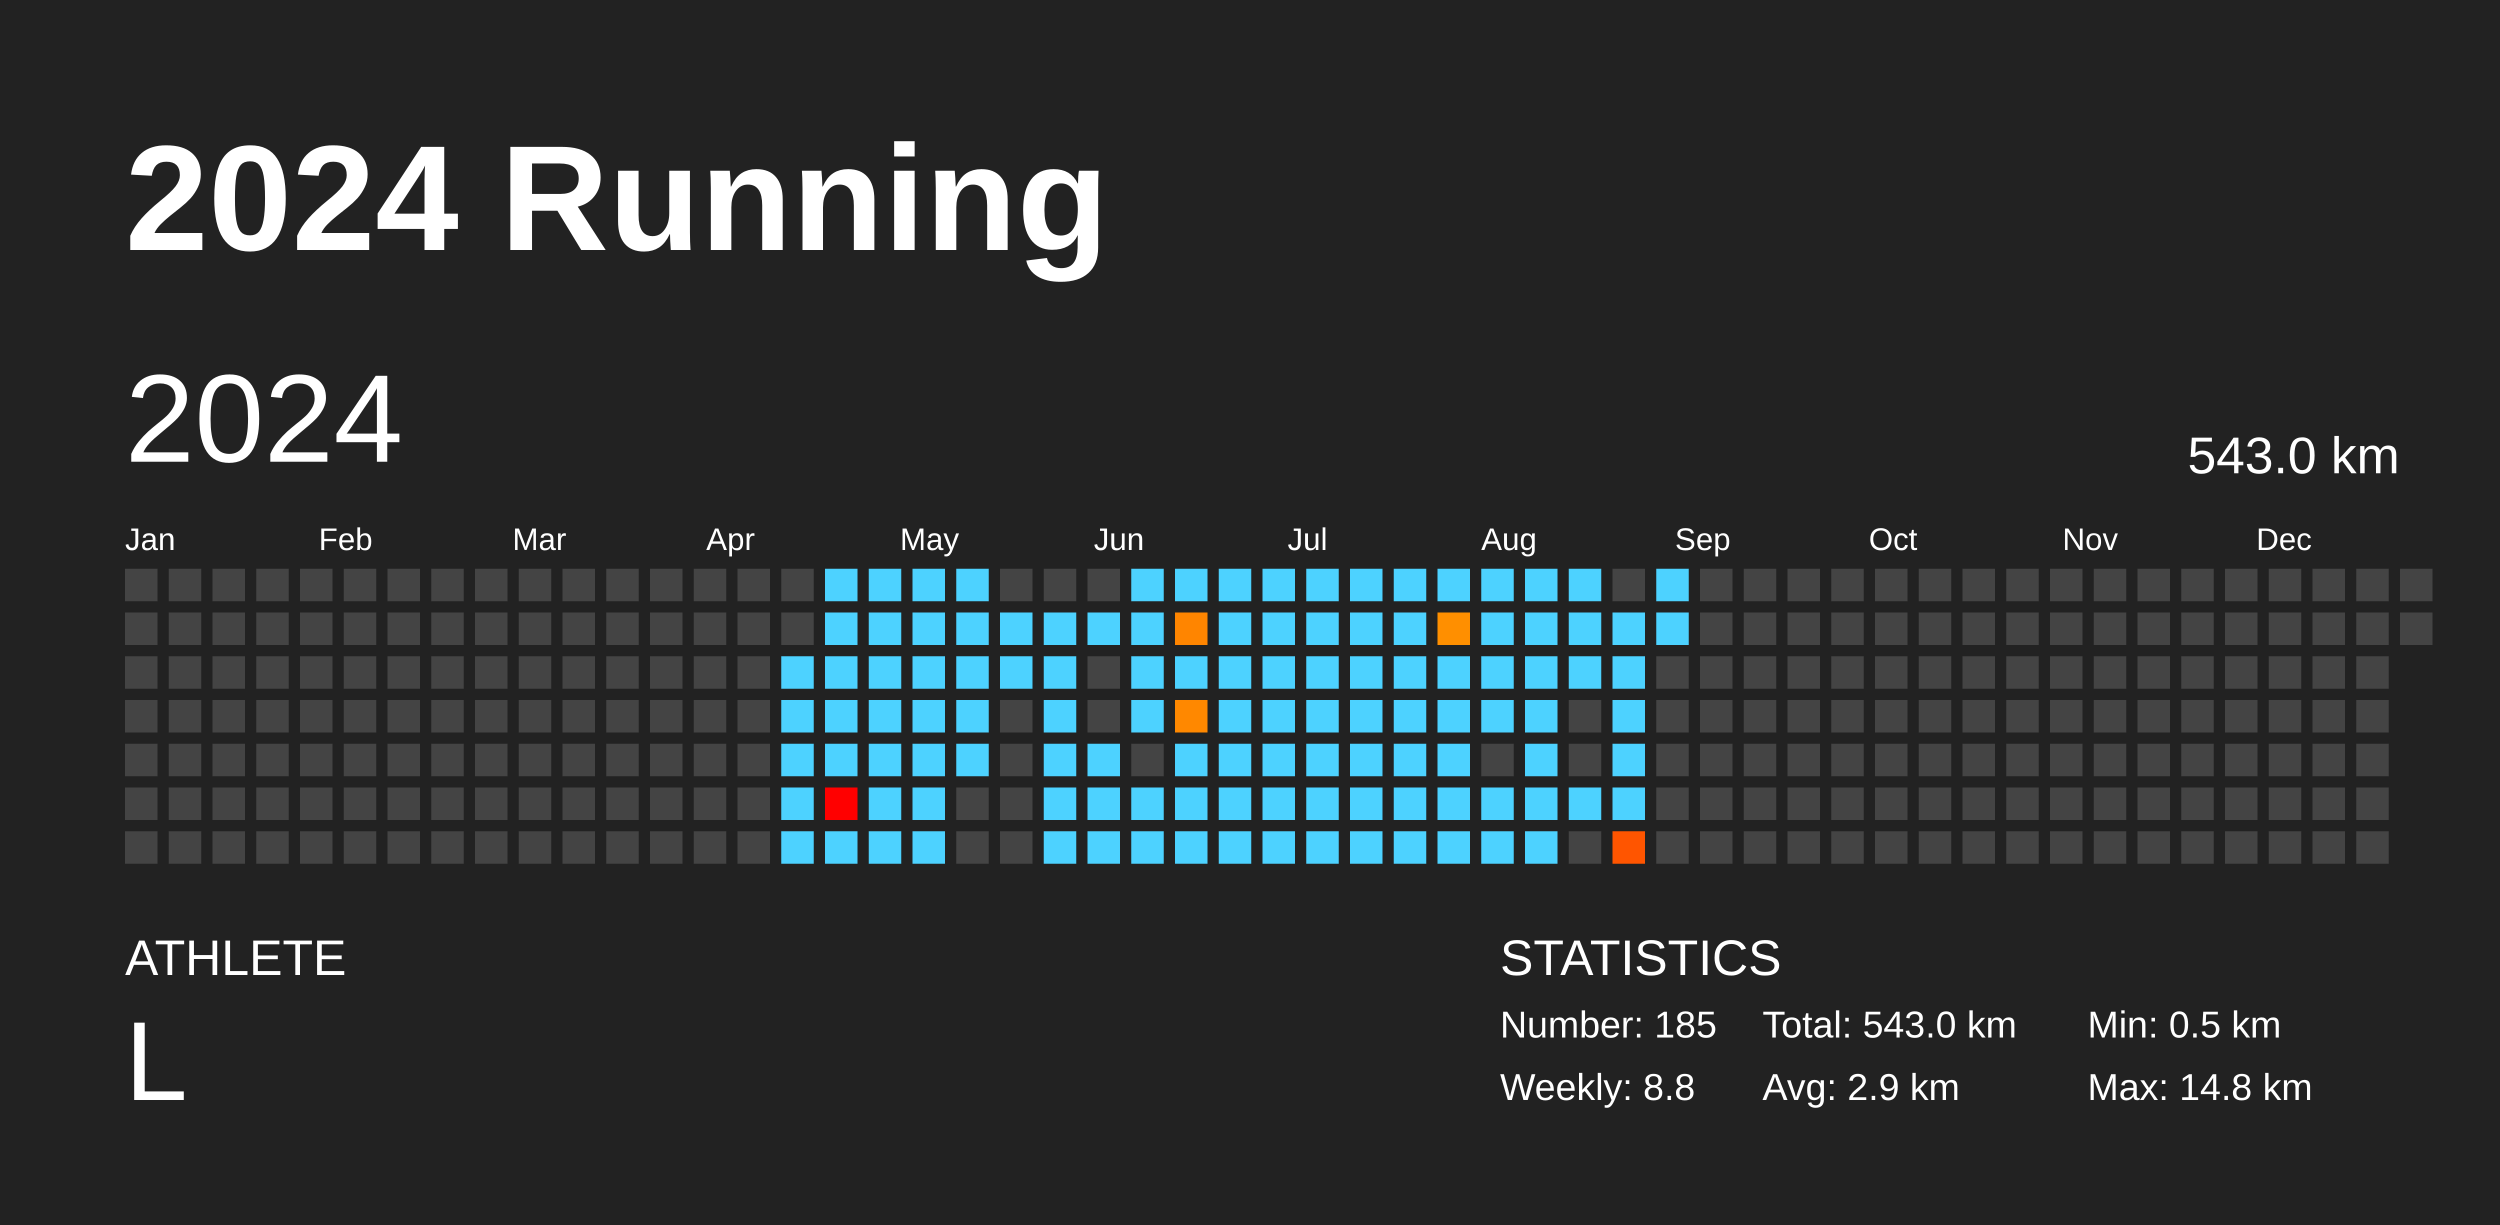
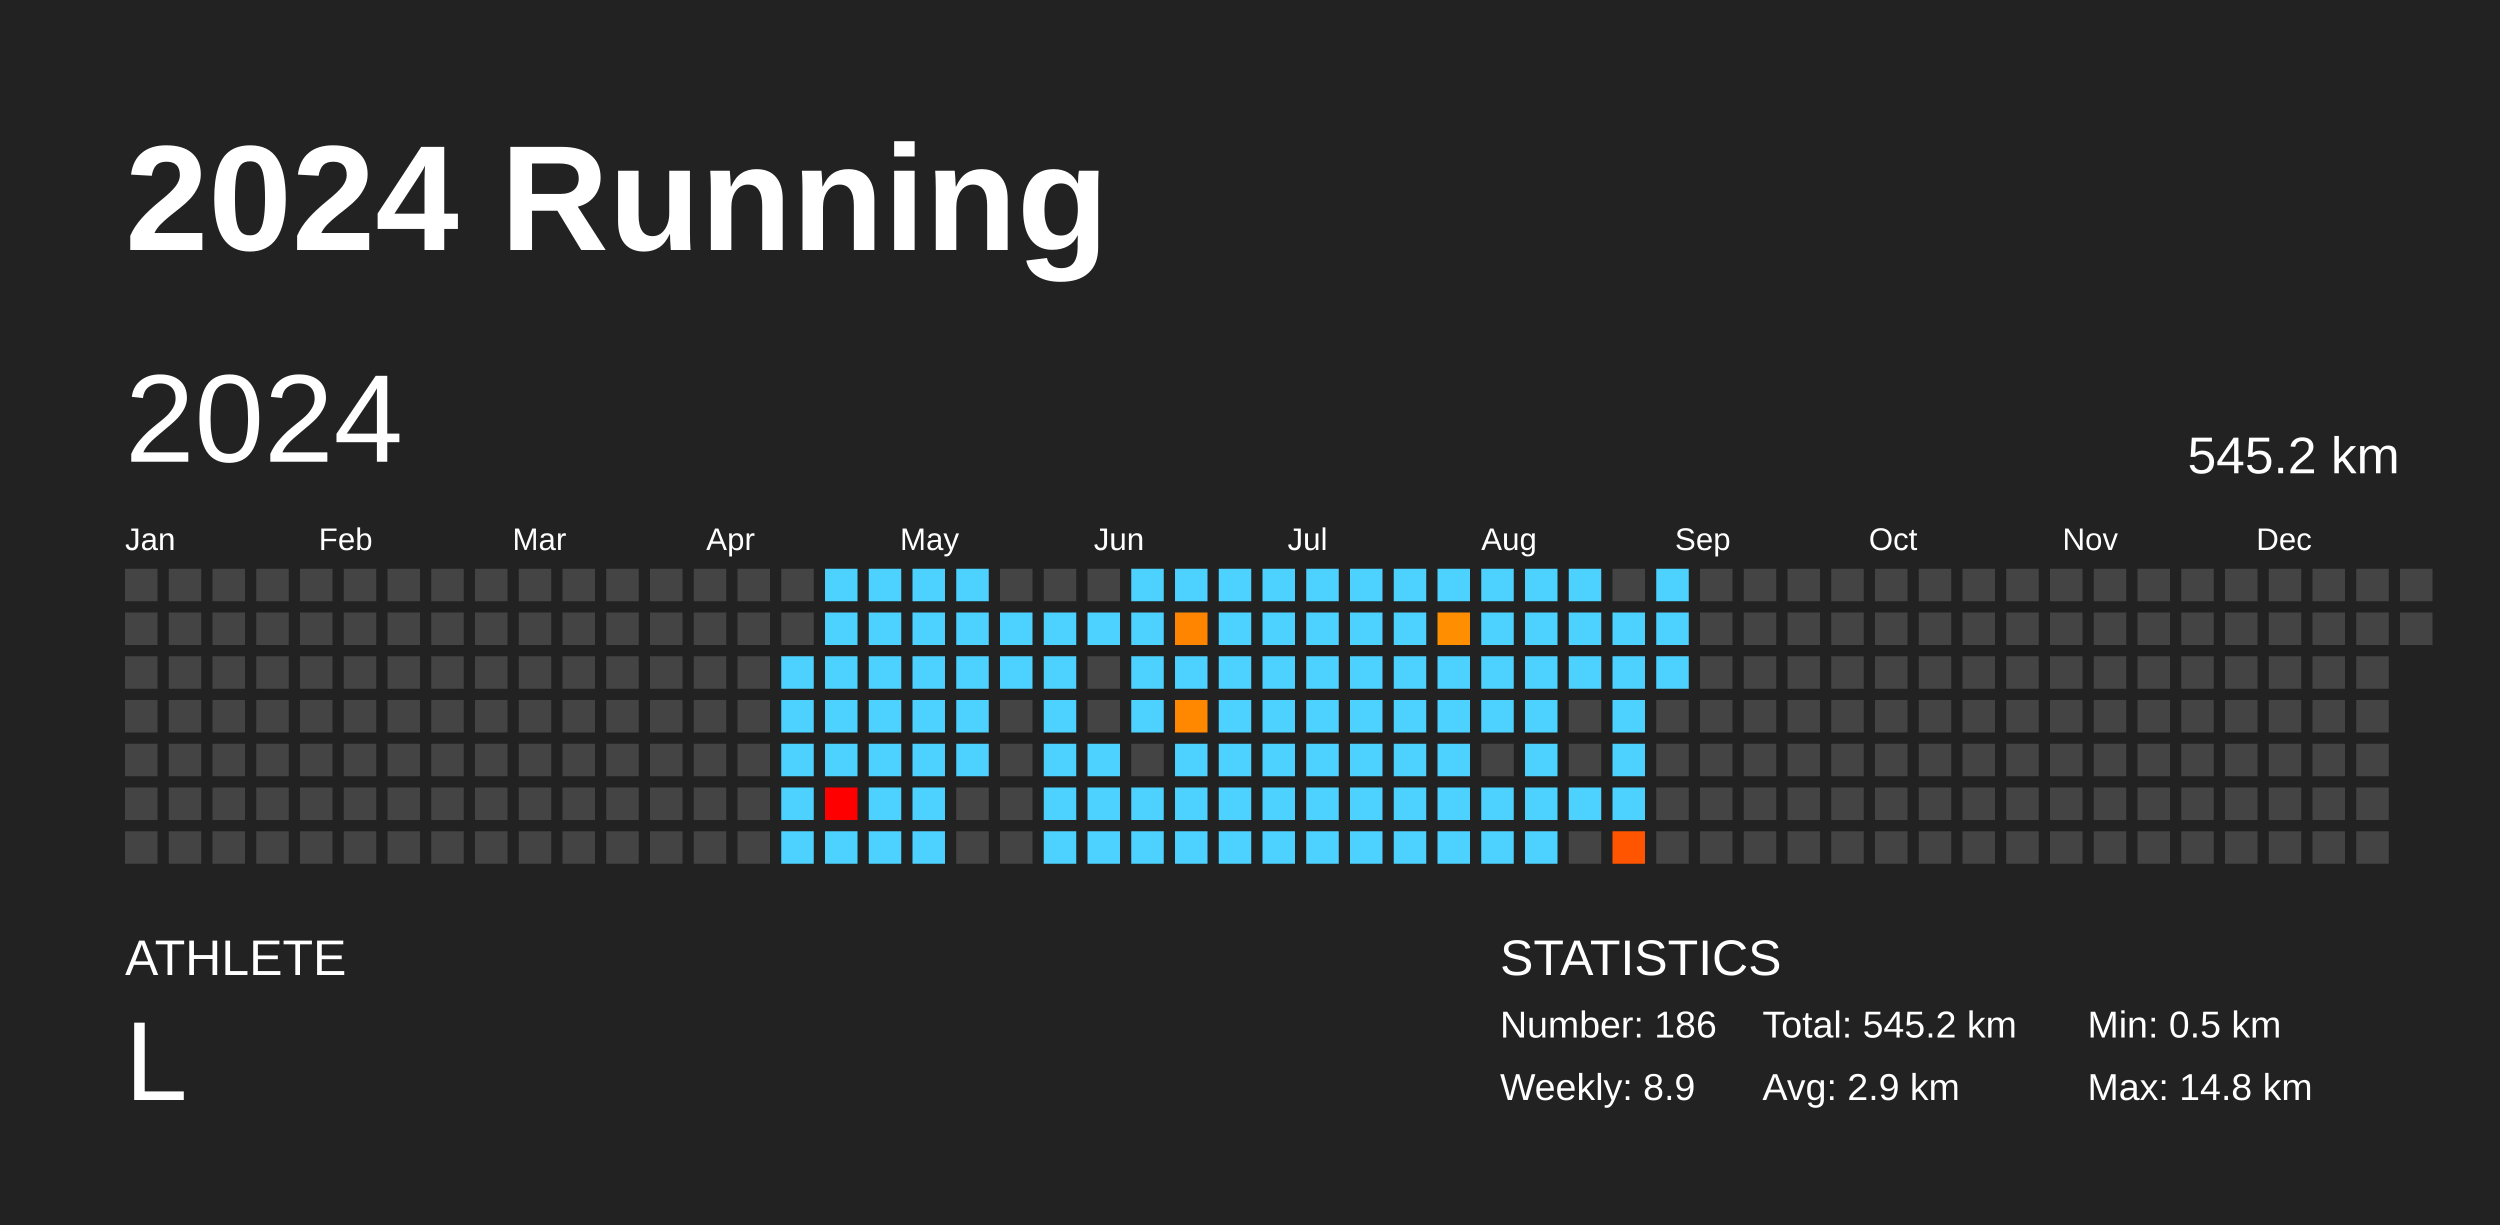
<svg xmlns="http://www.w3.org/2000/svg" baseProfile="full" height="98mm" version="1.1" viewBox="0,0,200,98" width="200mm">
  <defs />
  <rect fill="#222222" height="98" width="200" x="0" y="0" />
  <text fill="#FFFFFF" style="font-size:12px; font-family:Arial; font-weight:bold;" x="10" y="20">2024 Running</text>
  <text fill="#FFFFFF" style="font-size:4px; font-family:Arial" x="10" y="78">ATHLETE</text>
  <text fill="#FFFFFF" style="font-size:9px; font-family:Arial" x="10" y="88">L</text>
  <text fill="#FFFFFF" style="font-size:4px; font-family:Arial" x="120" y="78">STATISTICS</text>
-   <text fill="#FFFFFF" style="font-size:3px; font-family:Arial" x="120" y="83">Number: 185</text>
-   <text fill="#FFFFFF" style="font-size:3px; font-family:Arial" x="120" y="88">Weekly: 8.8</text>
-   <text fill="#FFFFFF" style="font-size:3px; font-family:Arial" x="141" y="83">Total: 543.0 km</text>
+   <text fill="#FFFFFF" style="font-size:3px; font-family:Arial" x="120" y="83">Number: 186</text>
+   <text fill="#FFFFFF" style="font-size:3px; font-family:Arial" x="120" y="88">Weekly: 8.9</text>
+   <text fill="#FFFFFF" style="font-size:3px; font-family:Arial" x="141" y="83">Total: 545.2 km</text>
  <text fill="#FFFFFF" style="font-size:3px; font-family:Arial" x="141" y="88">Avg: 2.9 km</text>
  <text fill="#FFFFFF" style="font-size:3px; font-family:Arial" x="167" y="83">Min: 0.5 km</text>
  <text fill="#FFFFFF" style="font-size:3px; font-family:Arial" x="167" y="88">Max: 14.8 km</text>
  <text dominant-baseline="hanging" fill="#FFFFFF" style="font-size:10.0px; font-family:Arial;" x="10" y="30">2024</text>
-   <text dominant-baseline="hanging" fill="#FFFFFF" style="font-size:4.125px; font-family:Arial;" x="175" y="35">543.0 km</text>
+   <text dominant-baseline="hanging" fill="#FFFFFF" style="font-size:4.125px; font-family:Arial;" x="175" y="35">545.2 km</text>
  <text fill="#FFFFFF" style="font-size:2.5px; font-family:Arial" x="10.0" y="44">Jan</text>
  <text fill="#FFFFFF" style="font-size:2.5px; font-family:Arial" x="25.5" y="44">Feb</text>
  <text fill="#FFFFFF" style="font-size:2.5px; font-family:Arial" x="41.0" y="44">Mar</text>
  <text fill="#FFFFFF" style="font-size:2.5px; font-family:Arial" x="56.5" y="44">Apr</text>
  <text fill="#FFFFFF" style="font-size:2.5px; font-family:Arial" x="72.0" y="44">May</text>
  <text fill="#FFFFFF" style="font-size:2.5px; font-family:Arial" x="87.5" y="44">Jun</text>
  <text fill="#FFFFFF" style="font-size:2.5px; font-family:Arial" x="103.0" y="44">Jul</text>
  <text fill="#FFFFFF" style="font-size:2.5px; font-family:Arial" x="118.5" y="44">Aug</text>
  <text fill="#FFFFFF" style="font-size:2.5px; font-family:Arial" x="134.0" y="44">Sep</text>
  <text fill="#FFFFFF" style="font-size:2.5px; font-family:Arial" x="149.5" y="44">Oct</text>
  <text fill="#FFFFFF" style="font-size:2.5px; font-family:Arial" x="165.0" y="44">Nov</text>
  <text fill="#FFFFFF" style="font-size:2.5px; font-family:Arial" x="180.5" y="44">Dec</text>
  <rect fill="#444444" height="2.6" width="2.6" x="10.0" y="45.5" />
  <rect fill="#444444" height="2.6" width="2.6" x="10.0" y="49.0" />
  <rect fill="#444444" height="2.6" width="2.6" x="10.0" y="52.5" />
  <rect fill="#444444" height="2.6" width="2.6" x="10.0" y="56.0" />
  <rect fill="#444444" height="2.6" width="2.6" x="10.0" y="59.5" />
  <rect fill="#444444" height="2.6" width="2.6" x="10.0" y="63.0" />
  <rect fill="#444444" height="2.6" width="2.6" x="10.0" y="66.5" />
  <rect fill="#444444" height="2.6" width="2.6" x="13.5" y="45.5" />
  <rect fill="#444444" height="2.6" width="2.6" x="13.5" y="49.0" />
  <rect fill="#444444" height="2.6" width="2.6" x="13.5" y="52.5" />
  <rect fill="#444444" height="2.6" width="2.6" x="13.5" y="56.0" />
  <rect fill="#444444" height="2.6" width="2.6" x="13.5" y="59.5" />
  <rect fill="#444444" height="2.6" width="2.6" x="13.5" y="63.0" />
  <rect fill="#444444" height="2.6" width="2.6" x="13.5" y="66.5" />
  <rect fill="#444444" height="2.6" width="2.6" x="17.0" y="45.5" />
  <rect fill="#444444" height="2.6" width="2.6" x="17.0" y="49.0" />
  <rect fill="#444444" height="2.6" width="2.6" x="17.0" y="52.5" />
  <rect fill="#444444" height="2.6" width="2.6" x="17.0" y="56.0" />
  <rect fill="#444444" height="2.6" width="2.6" x="17.0" y="59.5" />
  <rect fill="#444444" height="2.6" width="2.6" x="17.0" y="63.0" />
  <rect fill="#444444" height="2.6" width="2.6" x="17.0" y="66.5" />
  <rect fill="#444444" height="2.6" width="2.6" x="20.5" y="45.5" />
  <rect fill="#444444" height="2.6" width="2.6" x="20.5" y="49.0" />
  <rect fill="#444444" height="2.6" width="2.6" x="20.5" y="52.5" />
  <rect fill="#444444" height="2.6" width="2.6" x="20.5" y="56.0" />
  <rect fill="#444444" height="2.6" width="2.6" x="20.5" y="59.5" />
  <rect fill="#444444" height="2.6" width="2.6" x="20.5" y="63.0" />
  <rect fill="#444444" height="2.6" width="2.6" x="20.5" y="66.5" />
  <rect fill="#444444" height="2.6" width="2.6" x="24.0" y="45.5" />
  <rect fill="#444444" height="2.6" width="2.6" x="24.0" y="49.0" />
  <rect fill="#444444" height="2.6" width="2.6" x="24.0" y="52.5" />
  <rect fill="#444444" height="2.6" width="2.6" x="24.0" y="56.0" />
  <rect fill="#444444" height="2.6" width="2.6" x="24.0" y="59.5" />
  <rect fill="#444444" height="2.6" width="2.6" x="24.0" y="63.0" />
  <rect fill="#444444" height="2.6" width="2.6" x="24.0" y="66.5" />
  <rect fill="#444444" height="2.6" width="2.6" x="27.5" y="45.5" />
  <rect fill="#444444" height="2.6" width="2.6" x="27.5" y="49.0" />
  <rect fill="#444444" height="2.6" width="2.6" x="27.5" y="52.5" />
  <rect fill="#444444" height="2.6" width="2.6" x="27.5" y="56.0" />
  <rect fill="#444444" height="2.6" width="2.6" x="27.5" y="59.5" />
  <rect fill="#444444" height="2.6" width="2.6" x="27.5" y="63.0" />
  <rect fill="#444444" height="2.6" width="2.6" x="27.5" y="66.5" />
  <rect fill="#444444" height="2.6" width="2.6" x="31.0" y="45.5" />
  <rect fill="#444444" height="2.6" width="2.6" x="31.0" y="49.0" />
  <rect fill="#444444" height="2.6" width="2.6" x="31.0" y="52.5" />
  <rect fill="#444444" height="2.6" width="2.6" x="31.0" y="56.0" />
  <rect fill="#444444" height="2.6" width="2.6" x="31.0" y="59.5" />
  <rect fill="#444444" height="2.6" width="2.6" x="31.0" y="63.0" />
  <rect fill="#444444" height="2.6" width="2.6" x="31.0" y="66.5" />
  <rect fill="#444444" height="2.6" width="2.6" x="34.5" y="45.5" />
  <rect fill="#444444" height="2.6" width="2.6" x="34.5" y="49.0" />
  <rect fill="#444444" height="2.6" width="2.6" x="34.5" y="52.5" />
  <rect fill="#444444" height="2.6" width="2.6" x="34.5" y="56.0" />
  <rect fill="#444444" height="2.6" width="2.6" x="34.5" y="59.5" />
  <rect fill="#444444" height="2.6" width="2.6" x="34.5" y="63.0" />
  <rect fill="#444444" height="2.6" width="2.6" x="34.5" y="66.5" />
  <rect fill="#444444" height="2.6" width="2.6" x="38.0" y="45.5" />
  <rect fill="#444444" height="2.6" width="2.6" x="38.0" y="49.0" />
  <rect fill="#444444" height="2.6" width="2.6" x="38.0" y="52.5" />
  <rect fill="#444444" height="2.6" width="2.6" x="38.0" y="56.0" />
  <rect fill="#444444" height="2.6" width="2.6" x="38.0" y="59.5" />
  <rect fill="#444444" height="2.6" width="2.6" x="38.0" y="63.0" />
  <rect fill="#444444" height="2.6" width="2.6" x="38.0" y="66.5" />
  <rect fill="#444444" height="2.6" width="2.6" x="41.5" y="45.5" />
  <rect fill="#444444" height="2.6" width="2.6" x="41.5" y="49.0" />
  <rect fill="#444444" height="2.6" width="2.6" x="41.5" y="52.5" />
  <rect fill="#444444" height="2.6" width="2.6" x="41.5" y="56.0" />
  <rect fill="#444444" height="2.6" width="2.6" x="41.5" y="59.5" />
  <rect fill="#444444" height="2.6" width="2.6" x="41.5" y="63.0" />
  <rect fill="#444444" height="2.6" width="2.6" x="41.5" y="66.5" />
  <rect fill="#444444" height="2.6" width="2.6" x="45.0" y="45.5" />
  <rect fill="#444444" height="2.6" width="2.6" x="45.0" y="49.0" />
  <rect fill="#444444" height="2.6" width="2.6" x="45.0" y="52.5" />
  <rect fill="#444444" height="2.6" width="2.6" x="45.0" y="56.0" />
  <rect fill="#444444" height="2.6" width="2.6" x="45.0" y="59.5" />
  <rect fill="#444444" height="2.6" width="2.6" x="45.0" y="63.0" />
  <rect fill="#444444" height="2.6" width="2.6" x="45.0" y="66.5" />
  <rect fill="#444444" height="2.6" width="2.6" x="48.5" y="45.5" />
  <rect fill="#444444" height="2.6" width="2.6" x="48.5" y="49.0" />
  <rect fill="#444444" height="2.6" width="2.6" x="48.5" y="52.5" />
  <rect fill="#444444" height="2.6" width="2.6" x="48.5" y="56.0" />
  <rect fill="#444444" height="2.6" width="2.6" x="48.5" y="59.5" />
  <rect fill="#444444" height="2.6" width="2.6" x="48.5" y="63.0" />
  <rect fill="#444444" height="2.6" width="2.6" x="48.5" y="66.5" />
  <rect fill="#444444" height="2.6" width="2.6" x="52.0" y="45.5" />
  <rect fill="#444444" height="2.6" width="2.6" x="52.0" y="49.0" />
  <rect fill="#444444" height="2.6" width="2.6" x="52.0" y="52.5" />
  <rect fill="#444444" height="2.6" width="2.6" x="52.0" y="56.0" />
  <rect fill="#444444" height="2.6" width="2.6" x="52.0" y="59.5" />
  <rect fill="#444444" height="2.6" width="2.6" x="52.0" y="63.0" />
  <rect fill="#444444" height="2.6" width="2.6" x="52.0" y="66.5" />
  <rect fill="#444444" height="2.6" width="2.6" x="55.5" y="45.5" />
  <rect fill="#444444" height="2.6" width="2.6" x="55.5" y="49.0" />
  <rect fill="#444444" height="2.6" width="2.6" x="55.5" y="52.5" />
  <rect fill="#444444" height="2.6" width="2.6" x="55.5" y="56.0" />
  <rect fill="#444444" height="2.6" width="2.6" x="55.5" y="59.5" />
  <rect fill="#444444" height="2.6" width="2.6" x="55.5" y="63.0" />
  <rect fill="#444444" height="2.6" width="2.6" x="55.5" y="66.5" />
  <rect fill="#444444" height="2.6" width="2.6" x="59.0" y="45.5" />
  <rect fill="#444444" height="2.6" width="2.6" x="59.0" y="49.0" />
  <rect fill="#444444" height="2.6" width="2.6" x="59.0" y="52.5" />
  <rect fill="#444444" height="2.6" width="2.6" x="59.0" y="56.0" />
  <rect fill="#444444" height="2.6" width="2.6" x="59.0" y="59.5" />
  <rect fill="#444444" height="2.6" width="2.6" x="59.0" y="63.0" />
  <rect fill="#444444" height="2.6" width="2.6" x="59.0" y="66.5" />
  <rect fill="#444444" height="2.6" width="2.6" x="62.5" y="45.5" />
  <rect fill="#444444" height="2.6" width="2.6" x="62.5" y="49.0" />
  <rect fill="#4dd2ff" height="2.6" width="2.6" x="62.5" y="52.5" />
  <rect fill="#4dd2ff" height="2.6" width="2.6" x="62.5" y="56.0" />
  <rect fill="#4dd2ff" height="2.6" width="2.6" x="62.5" y="59.5" />
  <rect fill="#4dd2ff" height="2.6" width="2.6" x="62.5" y="63.0" />
  <rect fill="#4dd2ff" height="2.6" width="2.6" x="62.5" y="66.5" />
  <rect fill="#4dd2ff" height="2.6" width="2.6" x="66.0" y="45.5" />
  <rect fill="#4dd2ff" height="2.6" width="2.6" x="66.0" y="49.0" />
  <rect fill="#4dd2ff" height="2.6" width="2.6" x="66.0" y="52.5" />
  <rect fill="#4dd2ff" height="2.6" width="2.6" x="66.0" y="56.0" />
  <rect fill="#4dd2ff" height="2.6" width="2.6" x="66.0" y="59.5" />
  <rect fill="red" height="2.6" width="2.6" x="66.0" y="63.0" />
  <rect fill="#4dd2ff" height="2.6" width="2.6" x="66.0" y="66.5" />
  <rect fill="#4dd2ff" height="2.6" width="2.6" x="69.5" y="45.5" />
  <rect fill="#4dd2ff" height="2.6" width="2.6" x="69.5" y="49.0" />
  <rect fill="#4dd2ff" height="2.6" width="2.6" x="69.5" y="52.5" />
  <rect fill="#4dd2ff" height="2.6" width="2.6" x="69.5" y="56.0" />
  <rect fill="#4dd2ff" height="2.6" width="2.6" x="69.5" y="59.5" />
  <rect fill="#4dd2ff" height="2.6" width="2.6" x="69.5" y="63.0" />
  <rect fill="#4dd2ff" height="2.6" width="2.6" x="69.5" y="66.5" />
  <rect fill="#4dd2ff" height="2.6" width="2.6" x="73.0" y="45.5" />
  <rect fill="#4dd2ff" height="2.6" width="2.6" x="73.0" y="49.0" />
  <rect fill="#4dd2ff" height="2.6" width="2.6" x="73.0" y="52.5" />
  <rect fill="#4dd2ff" height="2.6" width="2.6" x="73.0" y="56.0" />
  <rect fill="#4dd2ff" height="2.6" width="2.6" x="73.0" y="59.5" />
  <rect fill="#4dd2ff" height="2.6" width="2.6" x="73.0" y="63.0" />
  <rect fill="#4dd2ff" height="2.6" width="2.6" x="73.0" y="66.5" />
  <rect fill="#4dd2ff" height="2.6" width="2.6" x="76.5" y="45.5" />
  <rect fill="#4dd2ff" height="2.6" width="2.6" x="76.5" y="49.0" />
  <rect fill="#4dd2ff" height="2.6" width="2.6" x="76.5" y="52.5" />
  <rect fill="#4dd2ff" height="2.6" width="2.6" x="76.5" y="56.0" />
  <rect fill="#4dd2ff" height="2.6" width="2.6" x="76.5" y="59.5" />
  <rect fill="#444444" height="2.6" width="2.6" x="76.5" y="63.0" />
  <rect fill="#444444" height="2.6" width="2.6" x="76.5" y="66.5" />
  <rect fill="#444444" height="2.6" width="2.6" x="80.0" y="45.5" />
  <rect fill="#4dd2ff" height="2.6" width="2.6" x="80.0" y="49.0" />
  <rect fill="#4dd2ff" height="2.6" width="2.6" x="80.0" y="52.5" />
  <rect fill="#444444" height="2.6" width="2.6" x="80.0" y="56.0" />
  <rect fill="#444444" height="2.6" width="2.6" x="80.0" y="59.5" />
  <rect fill="#444444" height="2.6" width="2.6" x="80.0" y="63.0" />
  <rect fill="#444444" height="2.6" width="2.6" x="80.0" y="66.5" />
  <rect fill="#444444" height="2.6" width="2.6" x="83.5" y="45.5" />
  <rect fill="#4dd2ff" height="2.6" width="2.6" x="83.5" y="49.0" />
  <rect fill="#4dd2ff" height="2.6" width="2.6" x="83.5" y="52.5" />
  <rect fill="#4dd2ff" height="2.6" width="2.6" x="83.5" y="56.0" />
  <rect fill="#4dd2ff" height="2.6" width="2.6" x="83.5" y="59.5" />
  <rect fill="#4dd2ff" height="2.6" width="2.6" x="83.5" y="63.0" />
  <rect fill="#4dd2ff" height="2.6" width="2.6" x="83.5" y="66.5" />
  <rect fill="#444444" height="2.6" width="2.6" x="87.0" y="45.5" />
  <rect fill="#4dd2ff" height="2.6" width="2.6" x="87.0" y="49.0" />
  <rect fill="#444444" height="2.6" width="2.6" x="87.0" y="52.5" />
  <rect fill="#444444" height="2.6" width="2.6" x="87.0" y="56.0" />
  <rect fill="#4dd2ff" height="2.6" width="2.6" x="87.0" y="59.5" />
  <rect fill="#4dd2ff" height="2.6" width="2.6" x="87.0" y="63.0" />
  <rect fill="#4dd2ff" height="2.6" width="2.6" x="87.0" y="66.5" />
  <rect fill="#4dd2ff" height="2.6" width="2.6" x="90.5" y="45.5" />
  <rect fill="#4dd2ff" height="2.6" width="2.6" x="90.5" y="49.0" />
  <rect fill="#4dd2ff" height="2.6" width="2.6" x="90.5" y="52.5" />
  <rect fill="#4dd2ff" height="2.6" width="2.6" x="90.5" y="56.0" />
  <rect fill="#444444" height="2.6" width="2.6" x="90.5" y="59.5" />
  <rect fill="#4dd2ff" height="2.6" width="2.6" x="90.5" y="63.0" />
  <rect fill="#4dd2ff" height="2.6" width="2.6" x="90.5" y="66.5" />
  <rect fill="#4dd2ff" height="2.6" width="2.6" x="94.0" y="45.5" />
  <rect fill="#ff8500" height="2.6" width="2.6" x="94.0" y="49.0" />
  <rect fill="#4dd2ff" height="2.6" width="2.6" x="94.0" y="52.5" />
  <rect fill="#ff8800" height="2.6" width="2.6" x="94.0" y="56.0" />
  <rect fill="#4dd2ff" height="2.6" width="2.6" x="94.0" y="59.5" />
  <rect fill="#4dd2ff" height="2.6" width="2.6" x="94.0" y="63.0" />
  <rect fill="#4dd2ff" height="2.6" width="2.6" x="94.0" y="66.5" />
  <rect fill="#4dd2ff" height="2.6" width="2.6" x="97.5" y="45.5" />
  <rect fill="#4dd2ff" height="2.6" width="2.6" x="97.5" y="49.0" />
  <rect fill="#4dd2ff" height="2.6" width="2.6" x="97.5" y="52.5" />
  <rect fill="#4dd2ff" height="2.6" width="2.6" x="97.5" y="56.0" />
  <rect fill="#4dd2ff" height="2.6" width="2.6" x="97.5" y="59.5" />
  <rect fill="#4dd2ff" height="2.6" width="2.6" x="97.5" y="63.0" />
  <rect fill="#4dd2ff" height="2.6" width="2.6" x="97.5" y="66.5" />
  <rect fill="#4dd2ff" height="2.6" width="2.6" x="101.0" y="45.5" />
  <rect fill="#4dd2ff" height="2.6" width="2.6" x="101.0" y="49.0" />
  <rect fill="#4dd2ff" height="2.6" width="2.6" x="101.0" y="52.5" />
  <rect fill="#4dd2ff" height="2.6" width="2.6" x="101.0" y="56.0" />
  <rect fill="#4dd2ff" height="2.6" width="2.6" x="101.0" y="59.5" />
  <rect fill="#4dd2ff" height="2.6" width="2.6" x="101.0" y="63.0" />
  <rect fill="#4dd2ff" height="2.6" width="2.6" x="101.0" y="66.5" />
  <rect fill="#4dd2ff" height="2.6" width="2.6" x="104.5" y="45.5" />
  <rect fill="#4dd2ff" height="2.6" width="2.6" x="104.5" y="49.0" />
  <rect fill="#4dd2ff" height="2.6" width="2.6" x="104.5" y="52.5" />
  <rect fill="#4dd2ff" height="2.6" width="2.6" x="104.5" y="56.0" />
  <rect fill="#4dd2ff" height="2.6" width="2.6" x="104.5" y="59.5" />
  <rect fill="#4dd2ff" height="2.6" width="2.6" x="104.5" y="63.0" />
  <rect fill="#4dd2ff" height="2.6" width="2.6" x="104.5" y="66.5" />
  <rect fill="#4dd2ff" height="2.6" width="2.6" x="108.0" y="45.5" />
  <rect fill="#4dd2ff" height="2.6" width="2.6" x="108.0" y="49.0" />
  <rect fill="#4dd2ff" height="2.6" width="2.6" x="108.0" y="52.5" />
  <rect fill="#4dd2ff" height="2.6" width="2.6" x="108.0" y="56.0" />
  <rect fill="#4dd2ff" height="2.6" width="2.6" x="108.0" y="59.5" />
  <rect fill="#4dd2ff" height="2.6" width="2.6" x="108.0" y="63.0" />
  <rect fill="#4dd2ff" height="2.6" width="2.6" x="108.0" y="66.5" />
  <rect fill="#4dd2ff" height="2.6" width="2.6" x="111.5" y="45.5" />
  <rect fill="#4dd2ff" height="2.6" width="2.6" x="111.5" y="49.0" />
  <rect fill="#4dd2ff" height="2.6" width="2.6" x="111.5" y="52.5" />
  <rect fill="#4dd2ff" height="2.6" width="2.6" x="111.5" y="56.0" />
  <rect fill="#4dd2ff" height="2.6" width="2.6" x="111.5" y="59.5" />
  <rect fill="#4dd2ff" height="2.6" width="2.6" x="111.5" y="63.0" />
  <rect fill="#4dd2ff" height="2.6" width="2.6" x="111.5" y="66.5" />
  <rect fill="#4dd2ff" height="2.6" width="2.6" x="115.0" y="45.5" />
  <rect fill="#ff8f00" height="2.6" width="2.6" x="115.0" y="49.0" />
  <rect fill="#4dd2ff" height="2.6" width="2.6" x="115.0" y="52.5" />
  <rect fill="#4dd2ff" height="2.6" width="2.6" x="115.0" y="56.0" />
  <rect fill="#4dd2ff" height="2.6" width="2.6" x="115.0" y="59.5" />
  <rect fill="#4dd2ff" height="2.6" width="2.6" x="115.0" y="63.0" />
  <rect fill="#4dd2ff" height="2.6" width="2.6" x="115.0" y="66.5" />
  <rect fill="#4dd2ff" height="2.6" width="2.6" x="118.5" y="45.5" />
  <rect fill="#4dd2ff" height="2.6" width="2.6" x="118.5" y="49.0" />
  <rect fill="#4dd2ff" height="2.6" width="2.6" x="118.5" y="52.5" />
  <rect fill="#4dd2ff" height="2.6" width="2.6" x="118.5" y="56.0" />
  <rect fill="#444444" height="2.6" width="2.6" x="118.5" y="59.5" />
  <rect fill="#4dd2ff" height="2.6" width="2.6" x="118.5" y="63.0" />
  <rect fill="#4dd2ff" height="2.6" width="2.6" x="118.5" y="66.5" />
  <rect fill="#4dd2ff" height="2.6" width="2.6" x="122.0" y="45.5" />
  <rect fill="#4dd2ff" height="2.6" width="2.6" x="122.0" y="49.0" />
  <rect fill="#4dd2ff" height="2.6" width="2.6" x="122.0" y="52.5" />
  <rect fill="#4dd2ff" height="2.6" width="2.6" x="122.0" y="56.0" />
  <rect fill="#4dd2ff" height="2.6" width="2.6" x="122.0" y="59.5" />
  <rect fill="#4dd2ff" height="2.6" width="2.6" x="122.0" y="63.0" />
  <rect fill="#4dd2ff" height="2.6" width="2.6" x="122.0" y="66.5" />
  <rect fill="#4dd2ff" height="2.6" width="2.6" x="125.5" y="45.5" />
  <rect fill="#4dd2ff" height="2.6" width="2.6" x="125.5" y="49.0" />
  <rect fill="#4dd2ff" height="2.6" width="2.6" x="125.5" y="52.5" />
  <rect fill="#444444" height="2.6" width="2.6" x="125.5" y="56.0" />
  <rect fill="#444444" height="2.6" width="2.6" x="125.5" y="59.5" />
  <rect fill="#4dd2ff" height="2.6" width="2.6" x="125.5" y="63.0" />
  <rect fill="#444444" height="2.6" width="2.6" x="125.5" y="66.5" />
  <rect fill="#444444" height="2.6" width="2.6" x="129.0" y="45.5" />
  <rect fill="#4dd2ff" height="2.6" width="2.6" x="129.0" y="49.0" />
  <rect fill="#4dd2ff" height="2.6" width="2.6" x="129.0" y="52.5" />
  <rect fill="#4dd2ff" height="2.6" width="2.6" x="129.0" y="56.0" />
  <rect fill="#4dd2ff" height="2.6" width="2.6" x="129.0" y="59.5" />
  <rect fill="#4dd2ff" height="2.6" width="2.6" x="129.0" y="63.0" />
  <rect fill="#ff5500" height="2.6" width="2.6" x="129.0" y="66.5" />
  <rect fill="#4dd2ff" height="2.6" width="2.6" x="132.5" y="45.5" />
  <rect fill="#4dd2ff" height="2.6" width="2.6" x="132.5" y="49.0" />
-   <rect fill="#444444" height="2.6" width="2.6" x="132.5" y="52.5" />
+   <rect fill="#4dd2ff" height="2.6" width="2.6" x="132.5" y="52.5" />
  <rect fill="#444444" height="2.6" width="2.6" x="132.5" y="56.0" />
  <rect fill="#444444" height="2.6" width="2.6" x="132.5" y="59.5" />
  <rect fill="#444444" height="2.6" width="2.6" x="132.5" y="63.0" />
  <rect fill="#444444" height="2.6" width="2.6" x="132.5" y="66.5" />
  <rect fill="#444444" height="2.6" width="2.6" x="136.0" y="45.5" />
  <rect fill="#444444" height="2.6" width="2.6" x="136.0" y="49.0" />
  <rect fill="#444444" height="2.6" width="2.6" x="136.0" y="52.5" />
  <rect fill="#444444" height="2.6" width="2.6" x="136.0" y="56.0" />
  <rect fill="#444444" height="2.6" width="2.6" x="136.0" y="59.5" />
  <rect fill="#444444" height="2.6" width="2.6" x="136.0" y="63.0" />
  <rect fill="#444444" height="2.6" width="2.6" x="136.0" y="66.5" />
  <rect fill="#444444" height="2.6" width="2.6" x="139.5" y="45.5" />
  <rect fill="#444444" height="2.6" width="2.6" x="139.5" y="49.0" />
  <rect fill="#444444" height="2.6" width="2.6" x="139.5" y="52.5" />
  <rect fill="#444444" height="2.6" width="2.6" x="139.5" y="56.0" />
  <rect fill="#444444" height="2.6" width="2.6" x="139.5" y="59.5" />
  <rect fill="#444444" height="2.6" width="2.6" x="139.5" y="63.0" />
  <rect fill="#444444" height="2.6" width="2.6" x="139.5" y="66.5" />
  <rect fill="#444444" height="2.6" width="2.6" x="143.0" y="45.5" />
  <rect fill="#444444" height="2.6" width="2.6" x="143.0" y="49.0" />
  <rect fill="#444444" height="2.6" width="2.6" x="143.0" y="52.5" />
  <rect fill="#444444" height="2.6" width="2.6" x="143.0" y="56.0" />
  <rect fill="#444444" height="2.6" width="2.6" x="143.0" y="59.5" />
  <rect fill="#444444" height="2.6" width="2.6" x="143.0" y="63.0" />
  <rect fill="#444444" height="2.6" width="2.6" x="143.0" y="66.5" />
  <rect fill="#444444" height="2.6" width="2.6" x="146.5" y="45.5" />
  <rect fill="#444444" height="2.6" width="2.6" x="146.5" y="49.0" />
  <rect fill="#444444" height="2.6" width="2.6" x="146.5" y="52.5" />
  <rect fill="#444444" height="2.6" width="2.6" x="146.5" y="56.0" />
  <rect fill="#444444" height="2.6" width="2.6" x="146.5" y="59.5" />
  <rect fill="#444444" height="2.6" width="2.6" x="146.5" y="63.0" />
  <rect fill="#444444" height="2.6" width="2.6" x="146.5" y="66.5" />
  <rect fill="#444444" height="2.6" width="2.6" x="150.0" y="45.5" />
  <rect fill="#444444" height="2.6" width="2.6" x="150.0" y="49.0" />
  <rect fill="#444444" height="2.6" width="2.6" x="150.0" y="52.5" />
  <rect fill="#444444" height="2.6" width="2.6" x="150.0" y="56.0" />
  <rect fill="#444444" height="2.6" width="2.6" x="150.0" y="59.5" />
  <rect fill="#444444" height="2.6" width="2.6" x="150.0" y="63.0" />
  <rect fill="#444444" height="2.6" width="2.6" x="150.0" y="66.5" />
  <rect fill="#444444" height="2.6" width="2.6" x="153.5" y="45.5" />
  <rect fill="#444444" height="2.6" width="2.6" x="153.5" y="49.0" />
  <rect fill="#444444" height="2.6" width="2.6" x="153.5" y="52.5" />
  <rect fill="#444444" height="2.6" width="2.6" x="153.5" y="56.0" />
  <rect fill="#444444" height="2.6" width="2.6" x="153.5" y="59.5" />
  <rect fill="#444444" height="2.6" width="2.6" x="153.5" y="63.0" />
  <rect fill="#444444" height="2.6" width="2.6" x="153.5" y="66.5" />
  <rect fill="#444444" height="2.6" width="2.6" x="157.0" y="45.5" />
  <rect fill="#444444" height="2.6" width="2.6" x="157.0" y="49.0" />
  <rect fill="#444444" height="2.6" width="2.6" x="157.0" y="52.5" />
  <rect fill="#444444" height="2.6" width="2.6" x="157.0" y="56.0" />
  <rect fill="#444444" height="2.6" width="2.6" x="157.0" y="59.5" />
  <rect fill="#444444" height="2.6" width="2.6" x="157.0" y="63.0" />
  <rect fill="#444444" height="2.6" width="2.6" x="157.0" y="66.5" />
  <rect fill="#444444" height="2.6" width="2.6" x="160.5" y="45.5" />
  <rect fill="#444444" height="2.6" width="2.6" x="160.5" y="49.0" />
  <rect fill="#444444" height="2.6" width="2.6" x="160.5" y="52.5" />
  <rect fill="#444444" height="2.6" width="2.6" x="160.5" y="56.0" />
  <rect fill="#444444" height="2.6" width="2.6" x="160.5" y="59.5" />
  <rect fill="#444444" height="2.6" width="2.6" x="160.5" y="63.0" />
  <rect fill="#444444" height="2.6" width="2.6" x="160.5" y="66.5" />
  <rect fill="#444444" height="2.6" width="2.6" x="164.0" y="45.5" />
  <rect fill="#444444" height="2.6" width="2.6" x="164.0" y="49.0" />
  <rect fill="#444444" height="2.6" width="2.6" x="164.0" y="52.5" />
  <rect fill="#444444" height="2.6" width="2.6" x="164.0" y="56.0" />
  <rect fill="#444444" height="2.6" width="2.6" x="164.0" y="59.5" />
  <rect fill="#444444" height="2.6" width="2.6" x="164.0" y="63.0" />
  <rect fill="#444444" height="2.6" width="2.6" x="164.0" y="66.5" />
  <rect fill="#444444" height="2.6" width="2.6" x="167.5" y="45.5" />
  <rect fill="#444444" height="2.6" width="2.6" x="167.5" y="49.0" />
  <rect fill="#444444" height="2.6" width="2.6" x="167.5" y="52.5" />
  <rect fill="#444444" height="2.6" width="2.6" x="167.5" y="56.0" />
  <rect fill="#444444" height="2.6" width="2.6" x="167.5" y="59.5" />
  <rect fill="#444444" height="2.6" width="2.6" x="167.5" y="63.0" />
  <rect fill="#444444" height="2.6" width="2.6" x="167.5" y="66.5" />
  <rect fill="#444444" height="2.6" width="2.6" x="171.0" y="45.5" />
  <rect fill="#444444" height="2.6" width="2.6" x="171.0" y="49.0" />
  <rect fill="#444444" height="2.6" width="2.6" x="171.0" y="52.5" />
  <rect fill="#444444" height="2.6" width="2.6" x="171.0" y="56.0" />
  <rect fill="#444444" height="2.6" width="2.6" x="171.0" y="59.5" />
  <rect fill="#444444" height="2.6" width="2.6" x="171.0" y="63.0" />
  <rect fill="#444444" height="2.6" width="2.6" x="171.0" y="66.5" />
  <rect fill="#444444" height="2.6" width="2.6" x="174.5" y="45.5" />
  <rect fill="#444444" height="2.6" width="2.6" x="174.5" y="49.0" />
  <rect fill="#444444" height="2.6" width="2.6" x="174.5" y="52.5" />
  <rect fill="#444444" height="2.6" width="2.6" x="174.5" y="56.0" />
  <rect fill="#444444" height="2.6" width="2.6" x="174.5" y="59.5" />
  <rect fill="#444444" height="2.6" width="2.6" x="174.5" y="63.0" />
  <rect fill="#444444" height="2.6" width="2.6" x="174.5" y="66.5" />
  <rect fill="#444444" height="2.6" width="2.6" x="178.0" y="45.5" />
  <rect fill="#444444" height="2.6" width="2.6" x="178.0" y="49.0" />
  <rect fill="#444444" height="2.6" width="2.6" x="178.0" y="52.5" />
  <rect fill="#444444" height="2.6" width="2.6" x="178.0" y="56.0" />
  <rect fill="#444444" height="2.6" width="2.6" x="178.0" y="59.5" />
  <rect fill="#444444" height="2.6" width="2.6" x="178.0" y="63.0" />
  <rect fill="#444444" height="2.6" width="2.6" x="178.0" y="66.5" />
  <rect fill="#444444" height="2.6" width="2.6" x="181.5" y="45.5" />
  <rect fill="#444444" height="2.6" width="2.6" x="181.5" y="49.0" />
  <rect fill="#444444" height="2.6" width="2.6" x="181.5" y="52.5" />
  <rect fill="#444444" height="2.6" width="2.6" x="181.5" y="56.0" />
  <rect fill="#444444" height="2.6" width="2.6" x="181.5" y="59.5" />
  <rect fill="#444444" height="2.6" width="2.6" x="181.5" y="63.0" />
  <rect fill="#444444" height="2.6" width="2.6" x="181.5" y="66.5" />
  <rect fill="#444444" height="2.6" width="2.6" x="185.0" y="45.5" />
  <rect fill="#444444" height="2.6" width="2.6" x="185.0" y="49.0" />
  <rect fill="#444444" height="2.6" width="2.6" x="185.0" y="52.5" />
  <rect fill="#444444" height="2.6" width="2.6" x="185.0" y="56.0" />
  <rect fill="#444444" height="2.6" width="2.6" x="185.0" y="59.5" />
  <rect fill="#444444" height="2.6" width="2.6" x="185.0" y="63.0" />
  <rect fill="#444444" height="2.6" width="2.6" x="185.0" y="66.5" />
  <rect fill="#444444" height="2.6" width="2.6" x="188.5" y="45.5" />
  <rect fill="#444444" height="2.6" width="2.6" x="188.5" y="49.0" />
  <rect fill="#444444" height="2.6" width="2.6" x="188.5" y="52.5" />
  <rect fill="#444444" height="2.6" width="2.6" x="188.5" y="56.0" />
  <rect fill="#444444" height="2.6" width="2.6" x="188.5" y="59.5" />
  <rect fill="#444444" height="2.6" width="2.6" x="188.5" y="63.0" />
  <rect fill="#444444" height="2.6" width="2.6" x="188.5" y="66.5" />
  <rect fill="#444444" height="2.6" width="2.6" x="192.0" y="45.5" />
  <rect fill="#444444" height="2.6" width="2.6" x="192.0" y="49.0" />
</svg>
